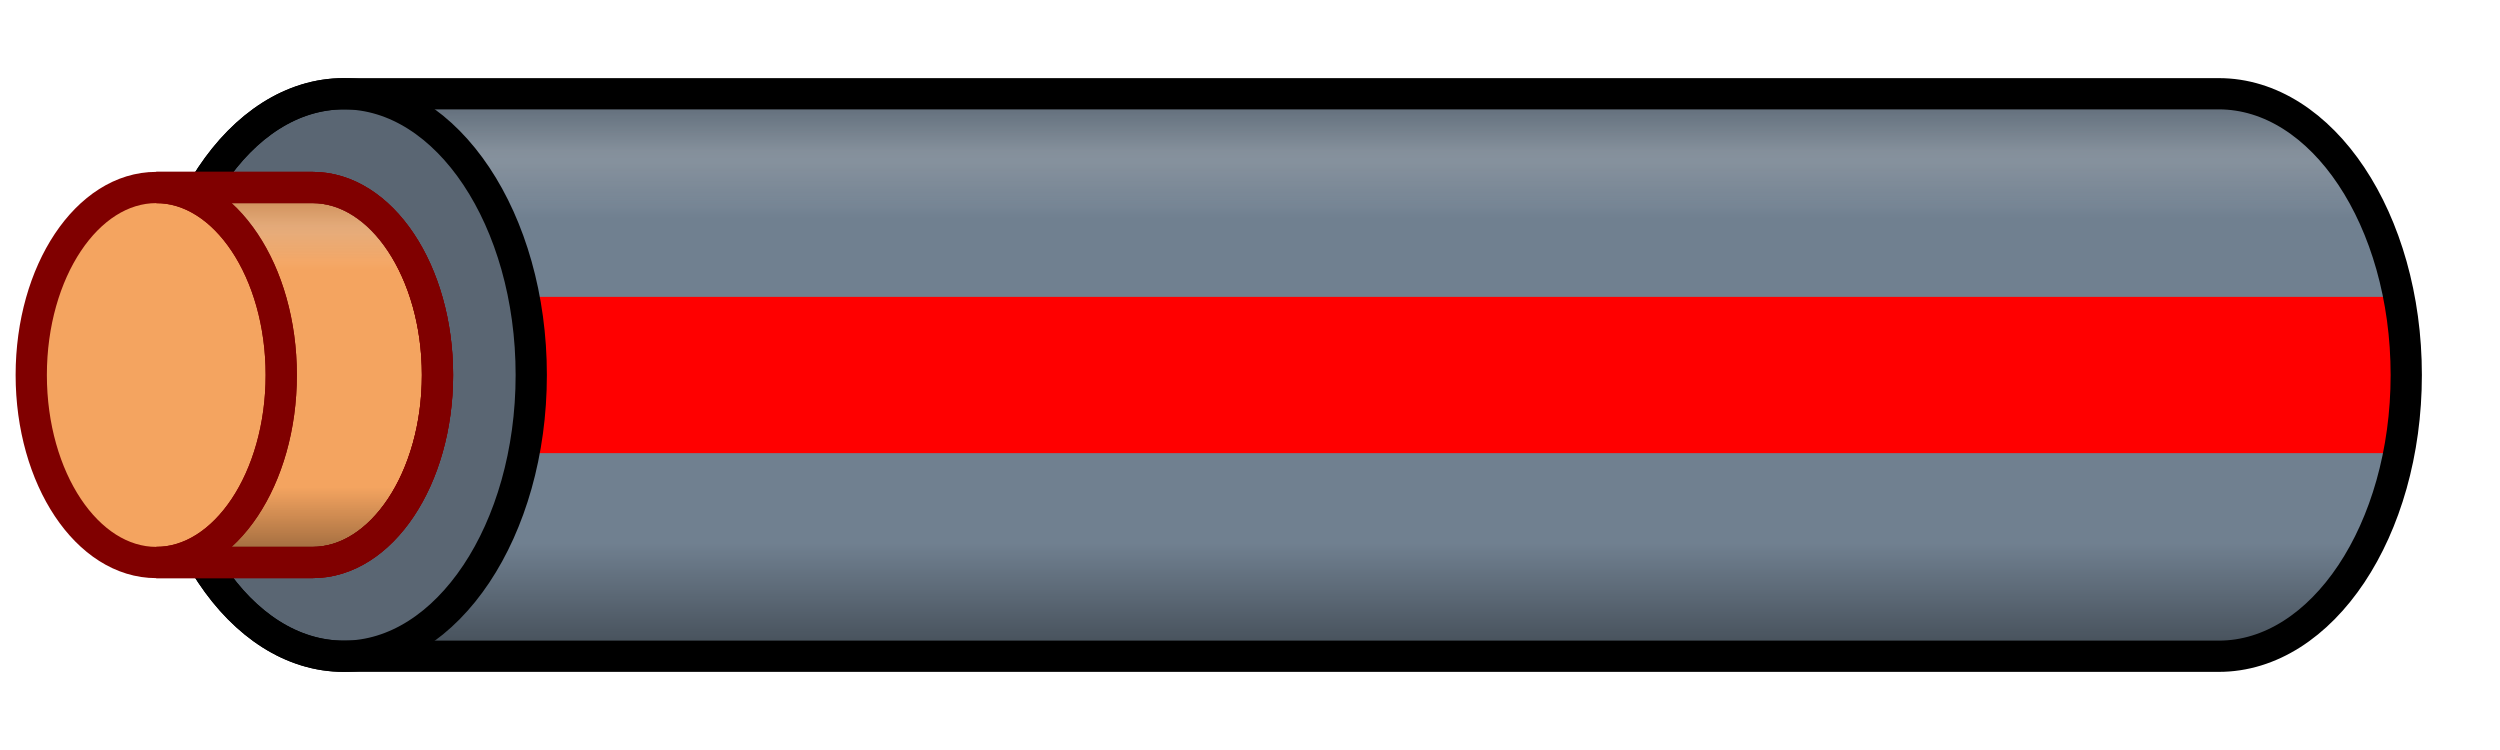
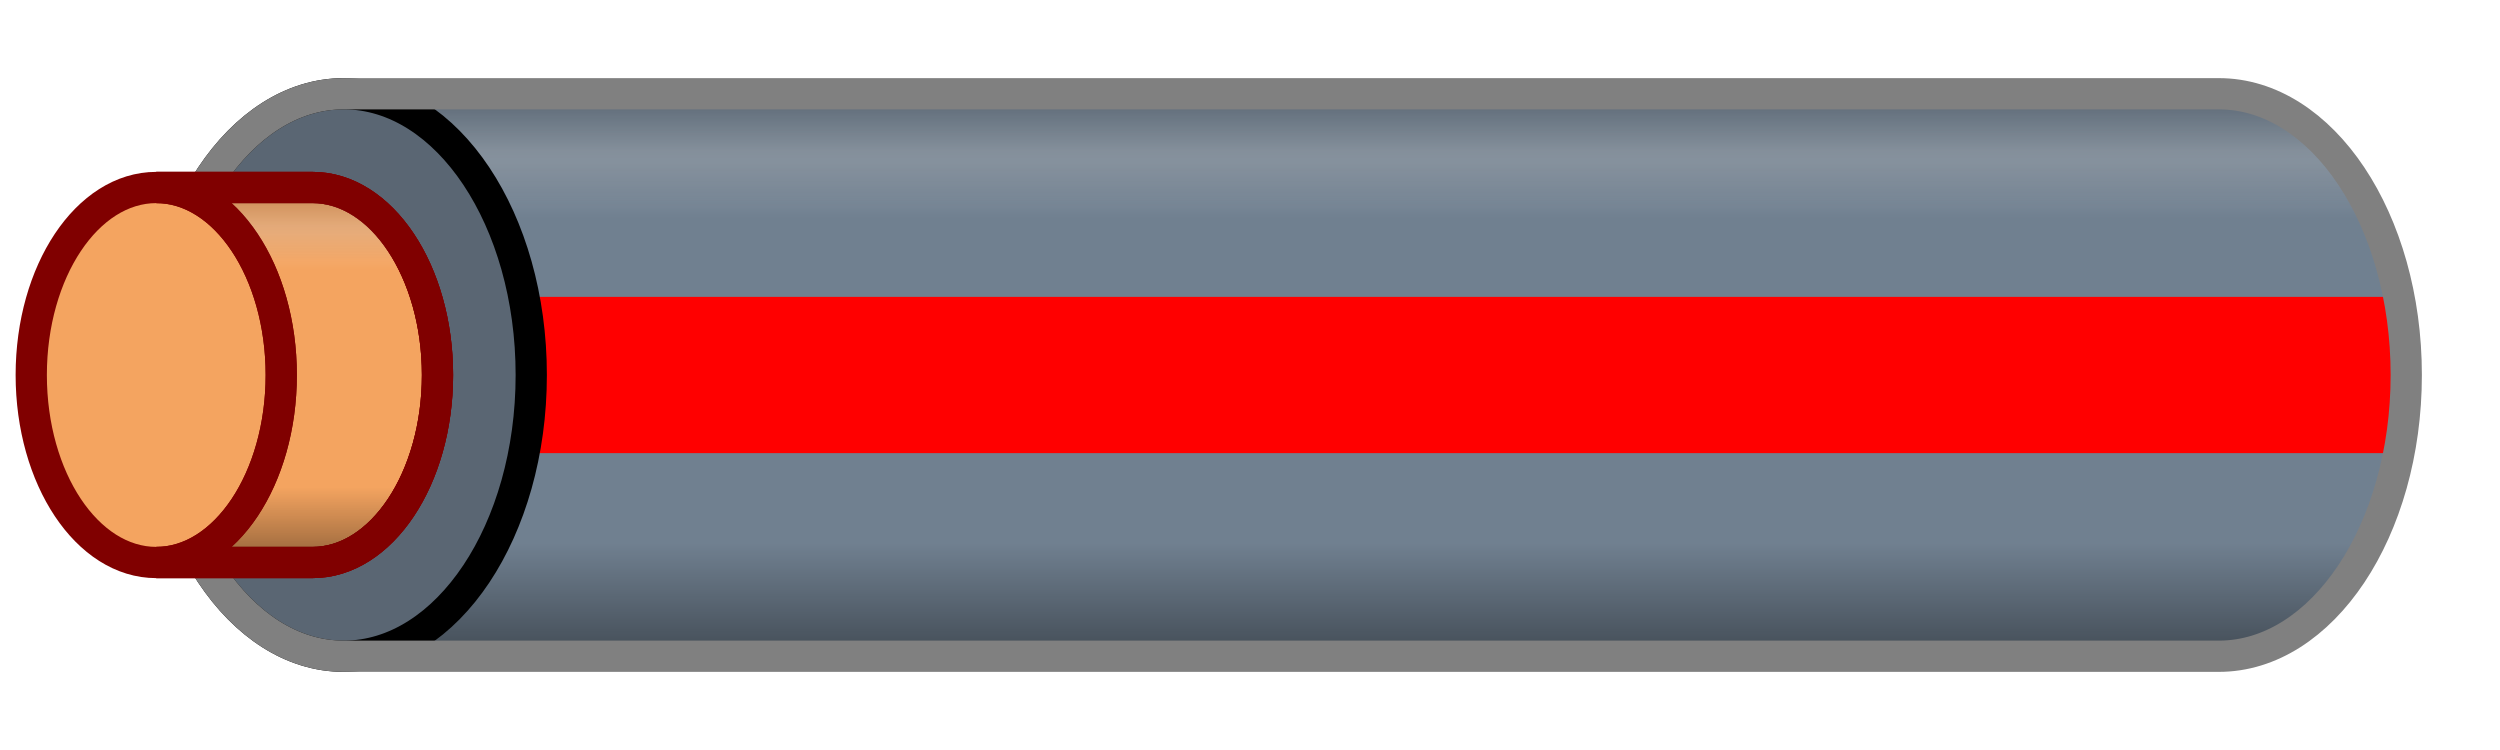
<svg xmlns="http://www.w3.org/2000/svg" version="1.1" viewBox="-11 -12 80 24" width="1000" height="300">
  <defs>
    <clipPath id="shape">
      <path d="M0,9 l 60,0 a 6,9,0 0,0 0,-18 l -60,0 a 6,9,0 0,1 0,18" />
    </clipPath>
    <linearGradient id="shine" x1="0" y1="0" x2="0" y2="1">
      <stop offset="0" stop-color="white" stop-opacity="0" />
      <stop offset=".1" stop-color="white" stop-opacity="0.2" />
      <stop offset=".12" stop-color="white" stop-opacity="0.2" />
      <stop offset=".22" stop-color="white" stop-opacity="0" />
      <stop offset="1" stop-color="black" stop-opacity="0" />
    </linearGradient>
    <linearGradient id="shadow" x1="0" y1="0" x2="0" y2="1">
      <stop offset="0" stop-color="black" stop-opacity=".2" />
      <stop offset=".2" stop-color="black" stop-opacity="0" />
      <stop offset=".8" stop-color="black" stop-opacity="0" />
      <stop offset="1" stop-color="black" stop-opacity=".4" />
    </linearGradient>
  </defs>
  <path d="M0,9 l 60,0 a 6,9,0 0,0 0,-18 l -60,0 a 6,9,0 0,0 0,18" fill="slategray" />
  <line x1="0" y1="0" x2="70" y2="0" clip-path="url(#shape)" stroke-width="5" stroke="red" />
  <rect x="-5" y="-9" width="80" height="18" fill="url(#shadow)" clip-path="url(#shape)" />
  <rect x="-5" y="-9" width="80" height="18" fill="url(#shine)" clip-path="url(#shape)" />
  <ellipse rx="6" ry="9" fill-opacity=".2" cx="0" cy="0" stroke="black" stroke-width="1" />
-   <path d="M0,9 l 60,0 a 6,9,0 0,0 0,-18 l -60,0 a 6,9,0 0,0 0,18" stroke="black" stroke-width="1" fill="none" />
+   <path d="M0,9 l 60,0 a 6,9,0 0,0 0,-18 l -60,0 a 6,9,0 0,0 0,18" stroke="gray" stroke-width="1" fill="none" />
  <path d="M-6,6 l 5,0 a 4,6,0 0,0 0,-12 l -5,0 a 4,6,0 0,0 0,12" stroke="maroon" stroke-width="1" fill="sandybrown" />
  <path d="M-6,6 l 5,0 a 4,6,0 0,0 0,-12 l -5,0 a 4,6,0 0,1 0,12" fill="url(#shadow)" stroke="maroon" stroke-width="1" />
  <path d="M-6,6 l 5,0 a 4,6,0 0,0 0,-12 l -5,0 a 4,6,0 0,1 0,12" fill="url(#shine)" stroke="maroon" stroke-width="1" />
</svg>
